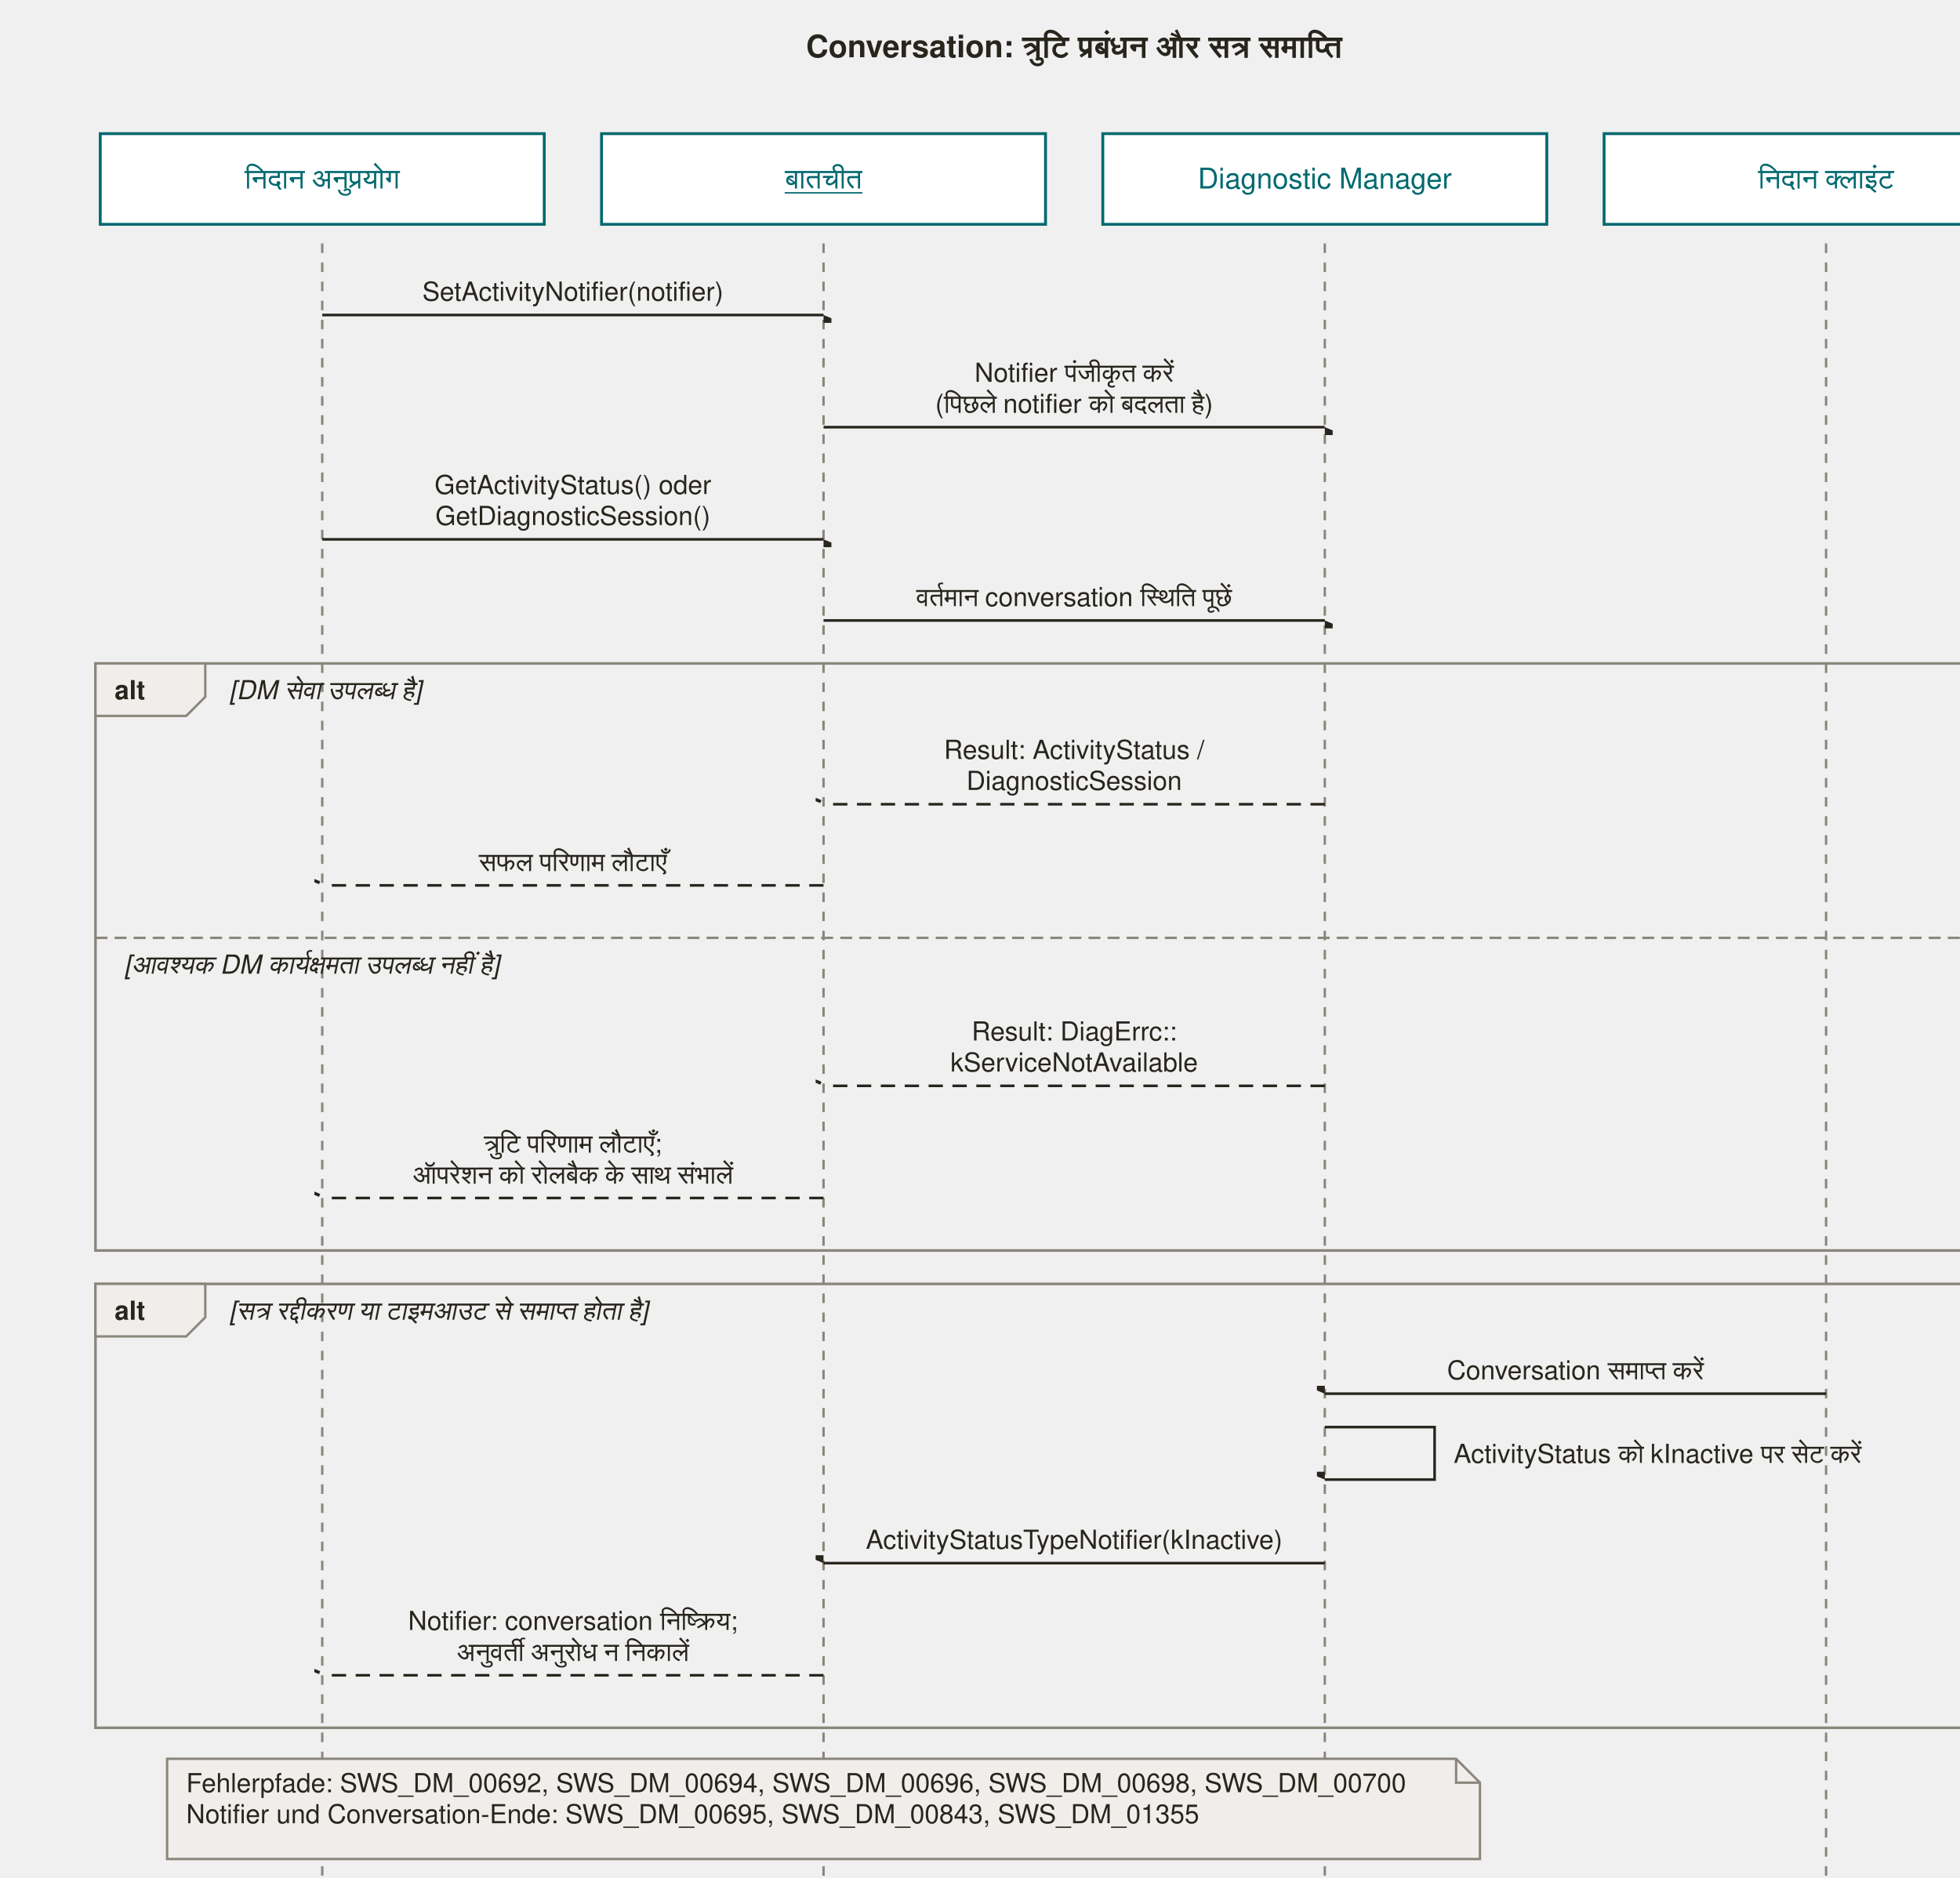
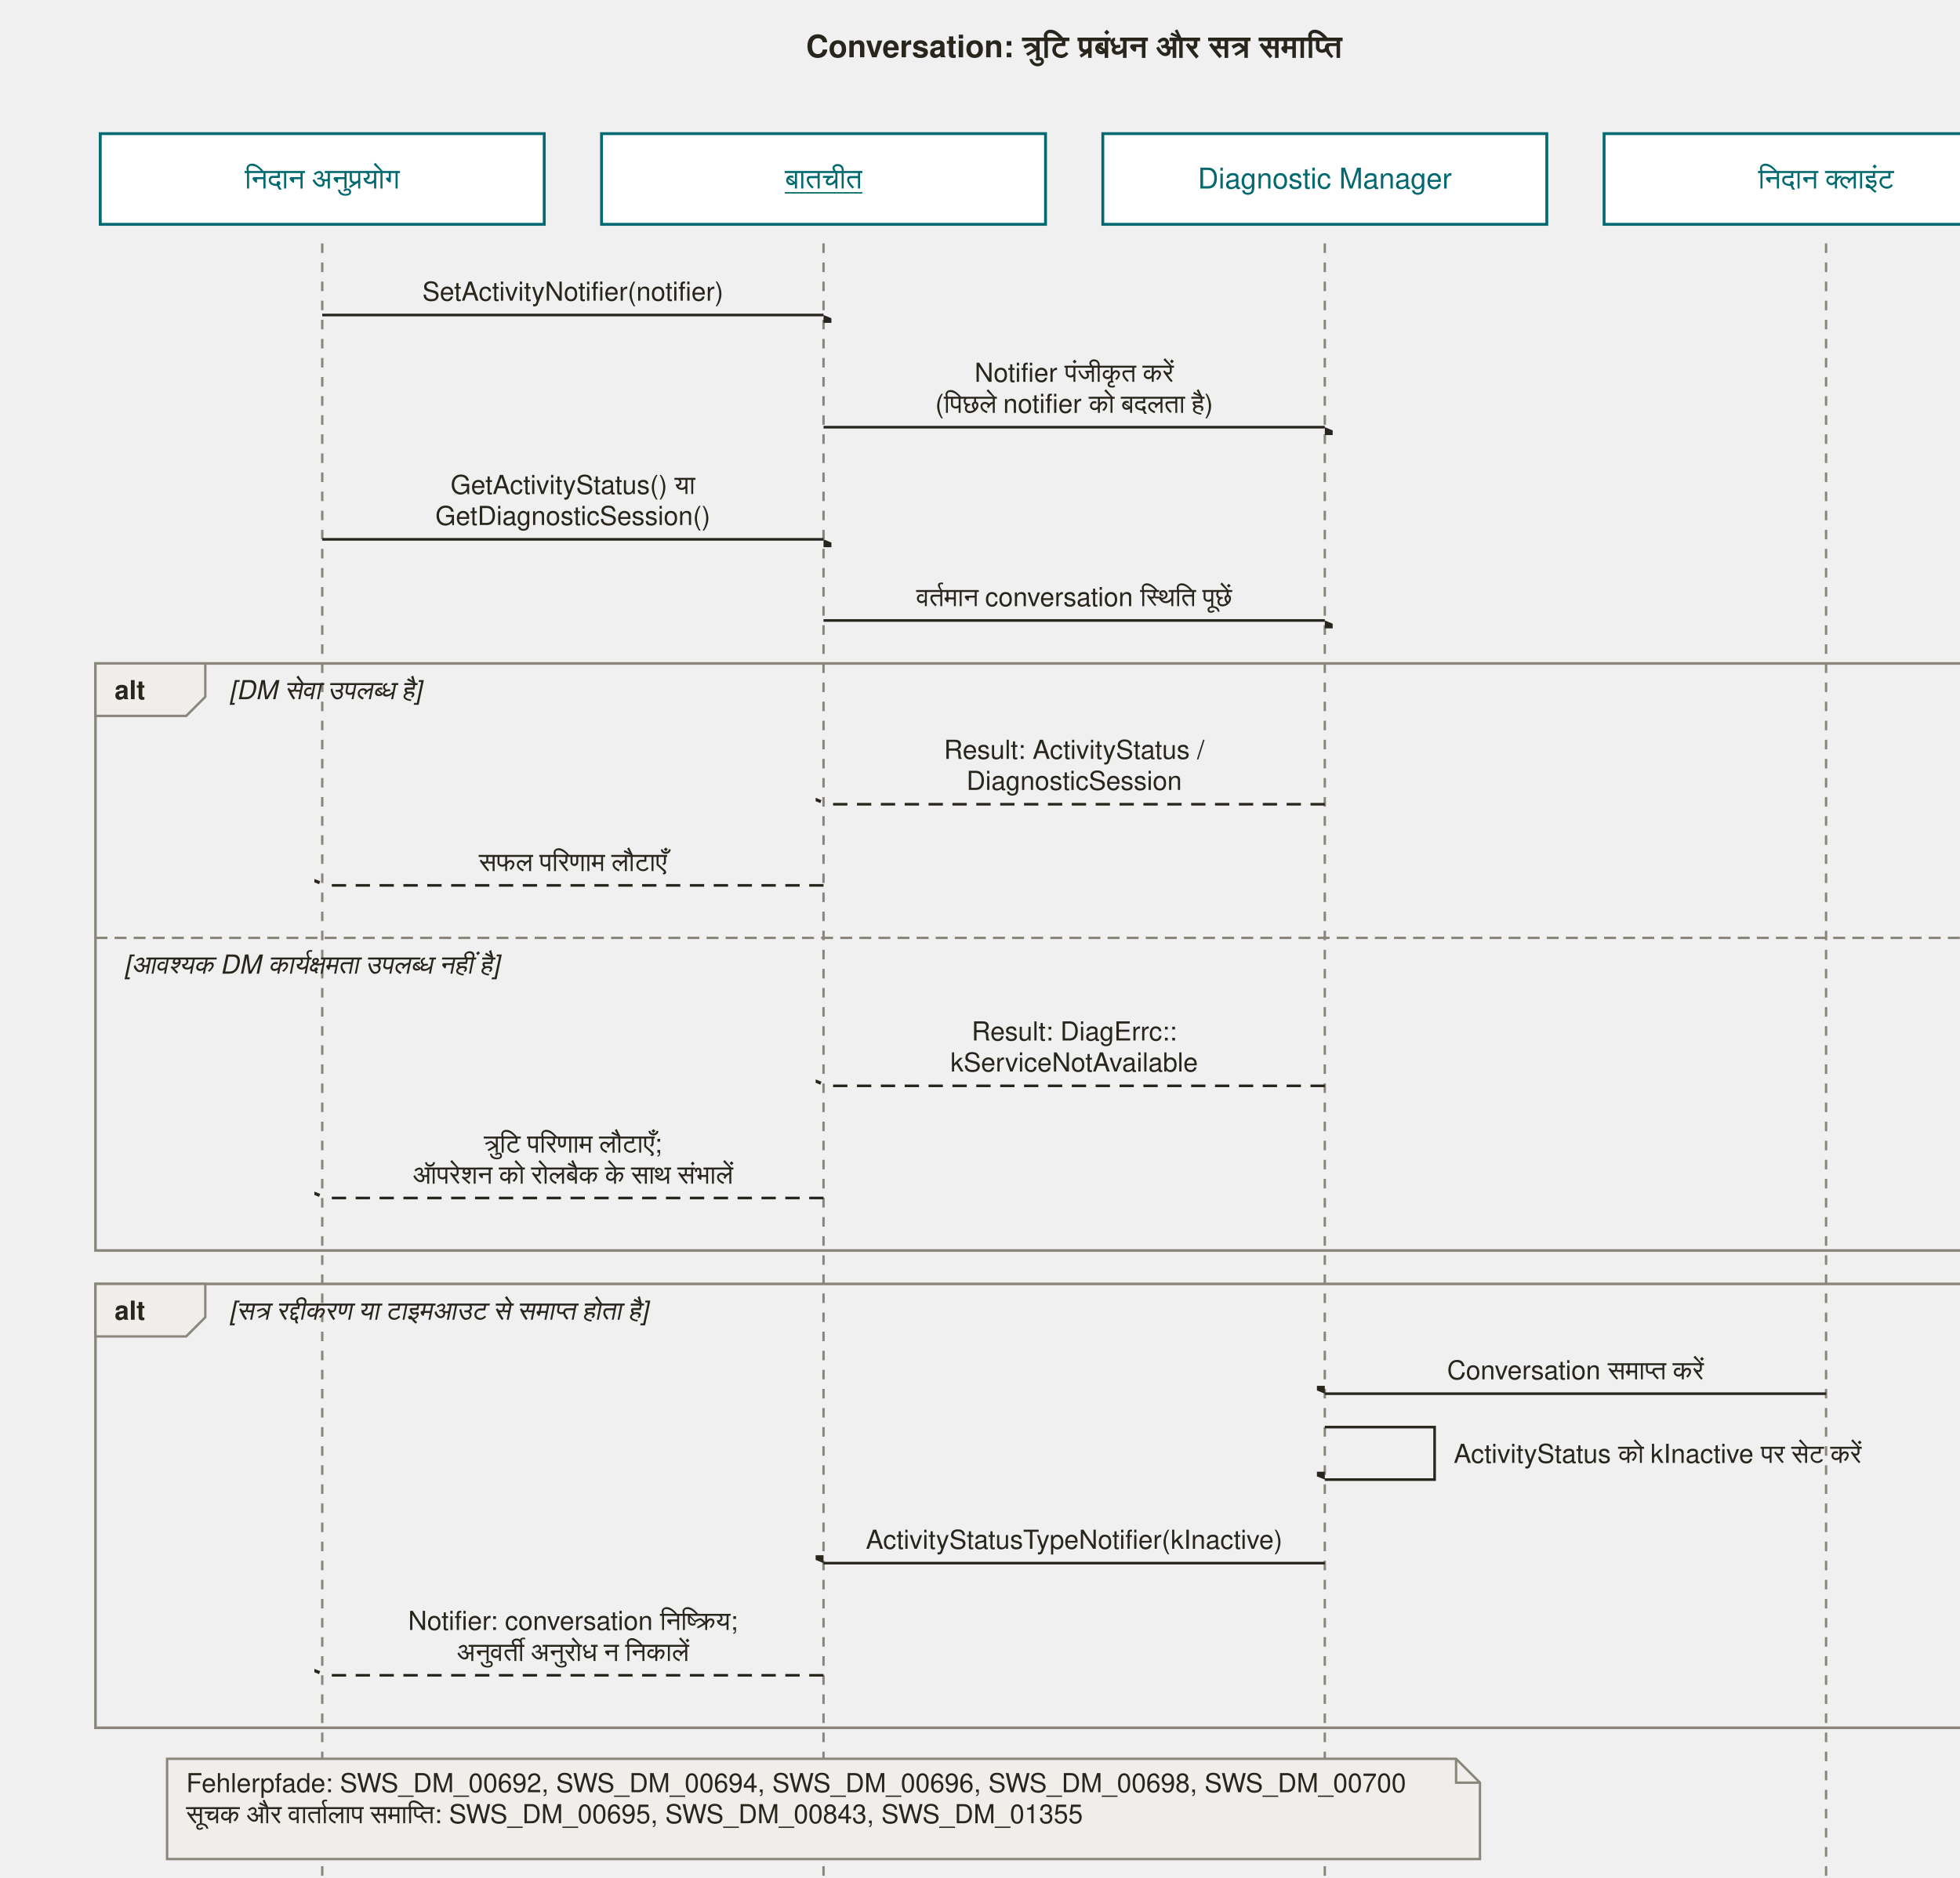
<svg xmlns="http://www.w3.org/2000/svg" viewbox="0 0 900 813" font-family="Helvetica,sans-Serif" style="max-width:900px">
  <text x="450.0" y="24" text-anchor="middle" font-size="13" font-weight="bold" fill="#28251d">Conversation: त्रुटि प्रबंधन और सत्र समाप्ति</text>
  <line x1="135" y1="102" x2="135" y2="799" stroke="#8a867c" stroke-dasharray="4,4" stroke-width="1" />
  <line x1="345" y1="102" x2="345" y2="799" stroke="#8a867c" stroke-dasharray="4,4" stroke-width="1" />
  <line x1="555" y1="102" x2="555" y2="799" stroke="#8a867c" stroke-dasharray="4,4" stroke-width="1" />
  <line x1="765" y1="102" x2="765" y2="799" stroke="#8a867c" stroke-dasharray="4,4" stroke-width="1" />
  <rect x="42" y="56" width="186" height="38" fill="#ffffff" stroke="#01696f" stroke-width="1.2" />
  <text x="135" y="79.0" text-anchor="middle" font-size="12" fill="#01696f">निदान अनुप्रयोग</text>
  <a class="vis-app" href="../classes/cl_ara_diag_Conversation_8b92b3.html">
    <rect x="252" y="56" width="186" height="38" fill="#ffffff" stroke="#01696f" stroke-width="1.2" />
    <text x="345" y="79.0" text-anchor="middle" font-size="12" fill="#01696f" text-decoration="underline">बातचीत</text>
  </a>
  <rect x="462" y="56" width="186" height="38" fill="#ffffff" stroke="#01696f" stroke-width="1.2" />
  <text x="555" y="79.0" text-anchor="middle" font-size="12" fill="#01696f">Diagnostic Manager</text>
  <rect x="672" y="56" width="186" height="38" fill="#ffffff" stroke="#01696f" stroke-width="1.2" />
  <text x="765" y="79.0" text-anchor="middle" font-size="12" fill="#01696f">निदान क्लाइंट</text>
  <defs>
    <marker id="arrF" markerwidth="11" markerheight="9" refx="10" refy="4.5" orient="auto">
      <polygon points="0 0, 11 4.5, 0 9" fill="#28251d" />
    </marker>
    <marker id="arrO" markerwidth="12" markerheight="10" refx="11" refy="5" orient="auto">
      <polyline points="1 1, 11 5, 1 9" fill="none" stroke="#28251d" stroke-width="1.2" />
    </marker>
  </defs>
  <rect x="40" y="278" width="820" height="246" fill="none" stroke="#8a867c" stroke-width="1.1" />
  <rect x="40" y="538" width="820" height="186" fill="none" stroke="#8a867c" stroke-width="1.1" />
  <text x="240.0" y="126" text-anchor="middle" font-size="11" fill="#28251d">SetActivityNotifier(notifier)</text>
  <line x1="135" y1="132" x2="345" y2="132" stroke="#28251d" stroke-width="1.1" marker-end="url(#arrF)" />
  <text x="450.0" y="160" text-anchor="middle" font-size="11" fill="#28251d">Notifier पंजीकृत करें</text>
  <text x="450.0" y="173" text-anchor="middle" font-size="11" fill="#28251d">(पिछले notifier को बदलता है)</text>
  <line x1="345" y1="179" x2="555" y2="179" stroke="#28251d" stroke-width="1.1" marker-end="url(#arrF)" />
-   <text x="240.0" y="207" text-anchor="middle" font-size="11" fill="#28251d">GetActivityStatus() oder</text>
+   <text x="240.0" y="207" text-anchor="middle" font-size="11" fill="#28251d">GetActivityStatus() या</text>
  <text x="240.0" y="220" text-anchor="middle" font-size="11" fill="#28251d">GetDiagnosticSession()</text>
  <line x1="135" y1="226" x2="345" y2="226" stroke="#28251d" stroke-width="1.1" marker-end="url(#arrF)" />
  <text x="450.0" y="254" text-anchor="middle" font-size="11" fill="#28251d">वर्तमान conversation स्थिति पूछें</text>
  <line x1="345" y1="260" x2="555" y2="260" stroke="#28251d" stroke-width="1.1" marker-end="url(#arrF)" />
  <path d="M 40 278 h 46 v 14 l -8 8 h -38 z" fill="#f0eeea" stroke="#8a867c" stroke-width="1" />
  <text x="48" y="293" font-size="11" font-weight="bold" fill="#28251d">alt</text>
  <text x="96" y="293" font-size="11" font-style="italic" fill="#28251d">[DM सेवा उपलब्ध है]</text>
  <text x="450.0" y="318" text-anchor="middle" font-size="11" fill="#28251d">Result: ActivityStatus /</text>
  <text x="450.0" y="331" text-anchor="middle" font-size="11" fill="#28251d">DiagnosticSession</text>
  <line x1="555" y1="337" x2="345" y2="337" stroke="#28251d" stroke-width="1.1" stroke-dasharray="6,4" marker-end="url(#arrO)" />
  <text x="240.0" y="365" text-anchor="middle" font-size="11" fill="#28251d">सफल परिणाम लौटाएँ</text>
  <line x1="345" y1="371" x2="135" y2="371" stroke="#28251d" stroke-width="1.1" stroke-dasharray="6,4" marker-end="url(#arrO)" />
  <line x1="40" y1="393" x2="860" y2="393" stroke="#8a867c" stroke-width="1" stroke-dasharray="5,3" />
  <text x="52" y="408" font-size="11" font-style="italic" fill="#28251d">[आवश्यक DM कार्यक्षमता उपलब्ध नहीं है]</text>
  <text x="450.0" y="436" text-anchor="middle" font-size="11" fill="#28251d">Result: DiagErrc::</text>
  <text x="450.0" y="449" text-anchor="middle" font-size="11" fill="#28251d">kServiceNotAvailable</text>
  <line x1="555" y1="455" x2="345" y2="455" stroke="#28251d" stroke-width="1.1" stroke-dasharray="6,4" marker-end="url(#arrO)" />
  <text x="240.0" y="483" text-anchor="middle" font-size="11" fill="#28251d">त्रुटि परिणाम लौटाएँ;</text>
  <text x="240.0" y="496" text-anchor="middle" font-size="11" fill="#28251d">ऑपरेशन को रोलबैक के साथ संभालें</text>
  <line x1="345" y1="502" x2="135" y2="502" stroke="#28251d" stroke-width="1.1" stroke-dasharray="6,4" marker-end="url(#arrO)" />
  <path d="M 40 538 h 46 v 14 l -8 8 h -38 z" fill="#f0eeea" stroke="#8a867c" stroke-width="1" />
  <text x="48" y="553" font-size="11" font-weight="bold" fill="#28251d">alt</text>
  <text x="96" y="553" font-size="11" font-style="italic" fill="#28251d">[सत्र रद्दीकरण या टाइमआउट से समाप्त होता है]</text>
  <text x="660.0" y="578" text-anchor="middle" font-size="11" fill="#28251d">Conversation समाप्त करें</text>
  <line x1="765" y1="584" x2="555" y2="584" stroke="#28251d" stroke-width="1.1" marker-end="url(#arrF)" />
  <path d="M 555 598 h 46 v 22 h -46" fill="none" stroke="#28251d" stroke-width="1.1" marker-end="url(#arrF)" />
  <text x="609" y="613" text-anchor="start" font-size="11" fill="#28251d">ActivityStatus को kInactive पर सेट करें</text>
  <text x="450.0" y="649" text-anchor="middle" font-size="11" fill="#28251d">ActivityStatusTypeNotifier(kInactive)</text>
  <line x1="555" y1="655" x2="345" y2="655" stroke="#28251d" stroke-width="1.1" marker-end="url(#arrF)" />
  <text x="240.0" y="683" text-anchor="middle" font-size="11" fill="#28251d">Notifier: conversation निष्क्रिय;</text>
  <text x="240.0" y="696" text-anchor="middle" font-size="11" fill="#28251d">अनुवर्ती अनुरोध न निकालें</text>
  <line x1="345" y1="702" x2="135" y2="702" stroke="#28251d" stroke-width="1.1" stroke-dasharray="6,4" marker-end="url(#arrO)" />
  <path d="M 70.0 737 h 540 l 10 10 v 32 h -550 z" fill="#f0eeea" stroke="#8a867c" stroke-width="1" />
  <path d="M 610.0 737 v 10 h 10" fill="none" stroke="#8a867c" stroke-width="1" />
  <text x="78.0" y="751" font-size="11" fill="#28251d">Fehlerpfade: SWS_DM_00692, SWS_DM_00694, SWS_DM_00696, SWS_DM_00698, SWS_DM_00700</text>
-   <text x="78.0" y="764" font-size="11" fill="#28251d">Notifier und Conversation-Ende: SWS_DM_00695, SWS_DM_00843, SWS_DM_01355</text>
+   <text x="78.0" y="764" font-size="11" fill="#28251d">सूचक और वार्तालाप समाप्ति: SWS_DM_00695, SWS_DM_00843, SWS_DM_01355</text>
</svg>
